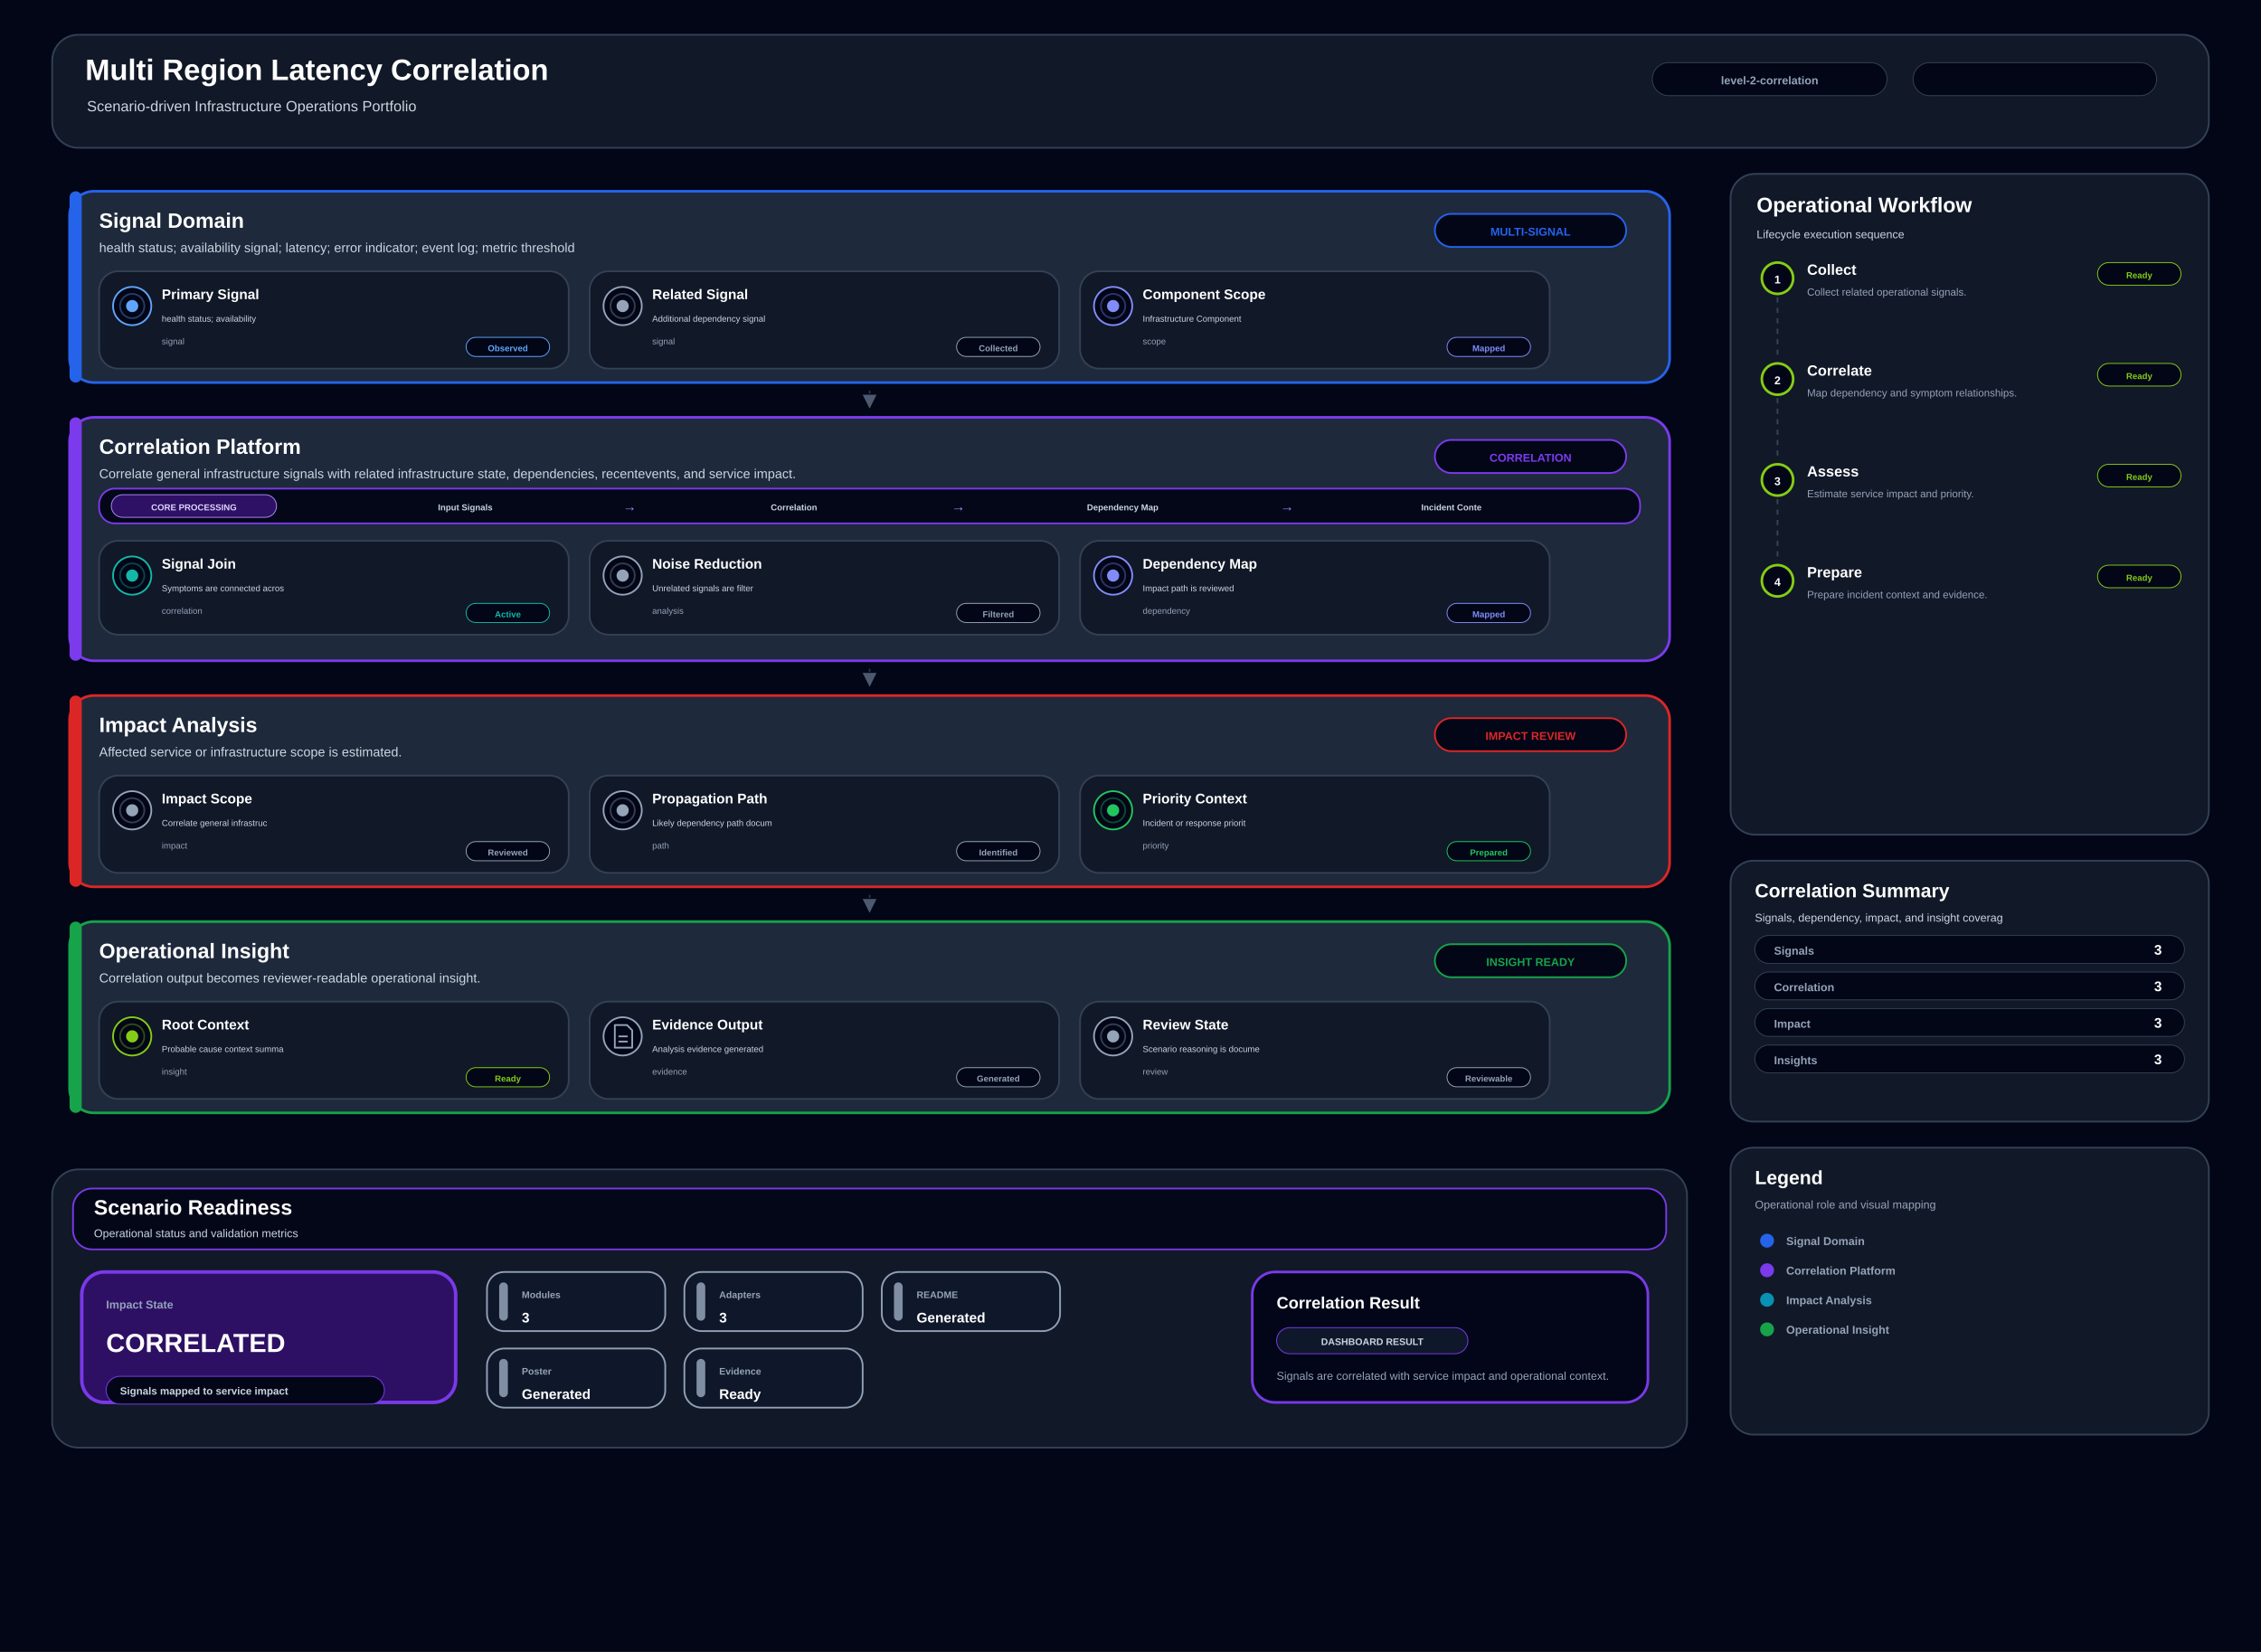
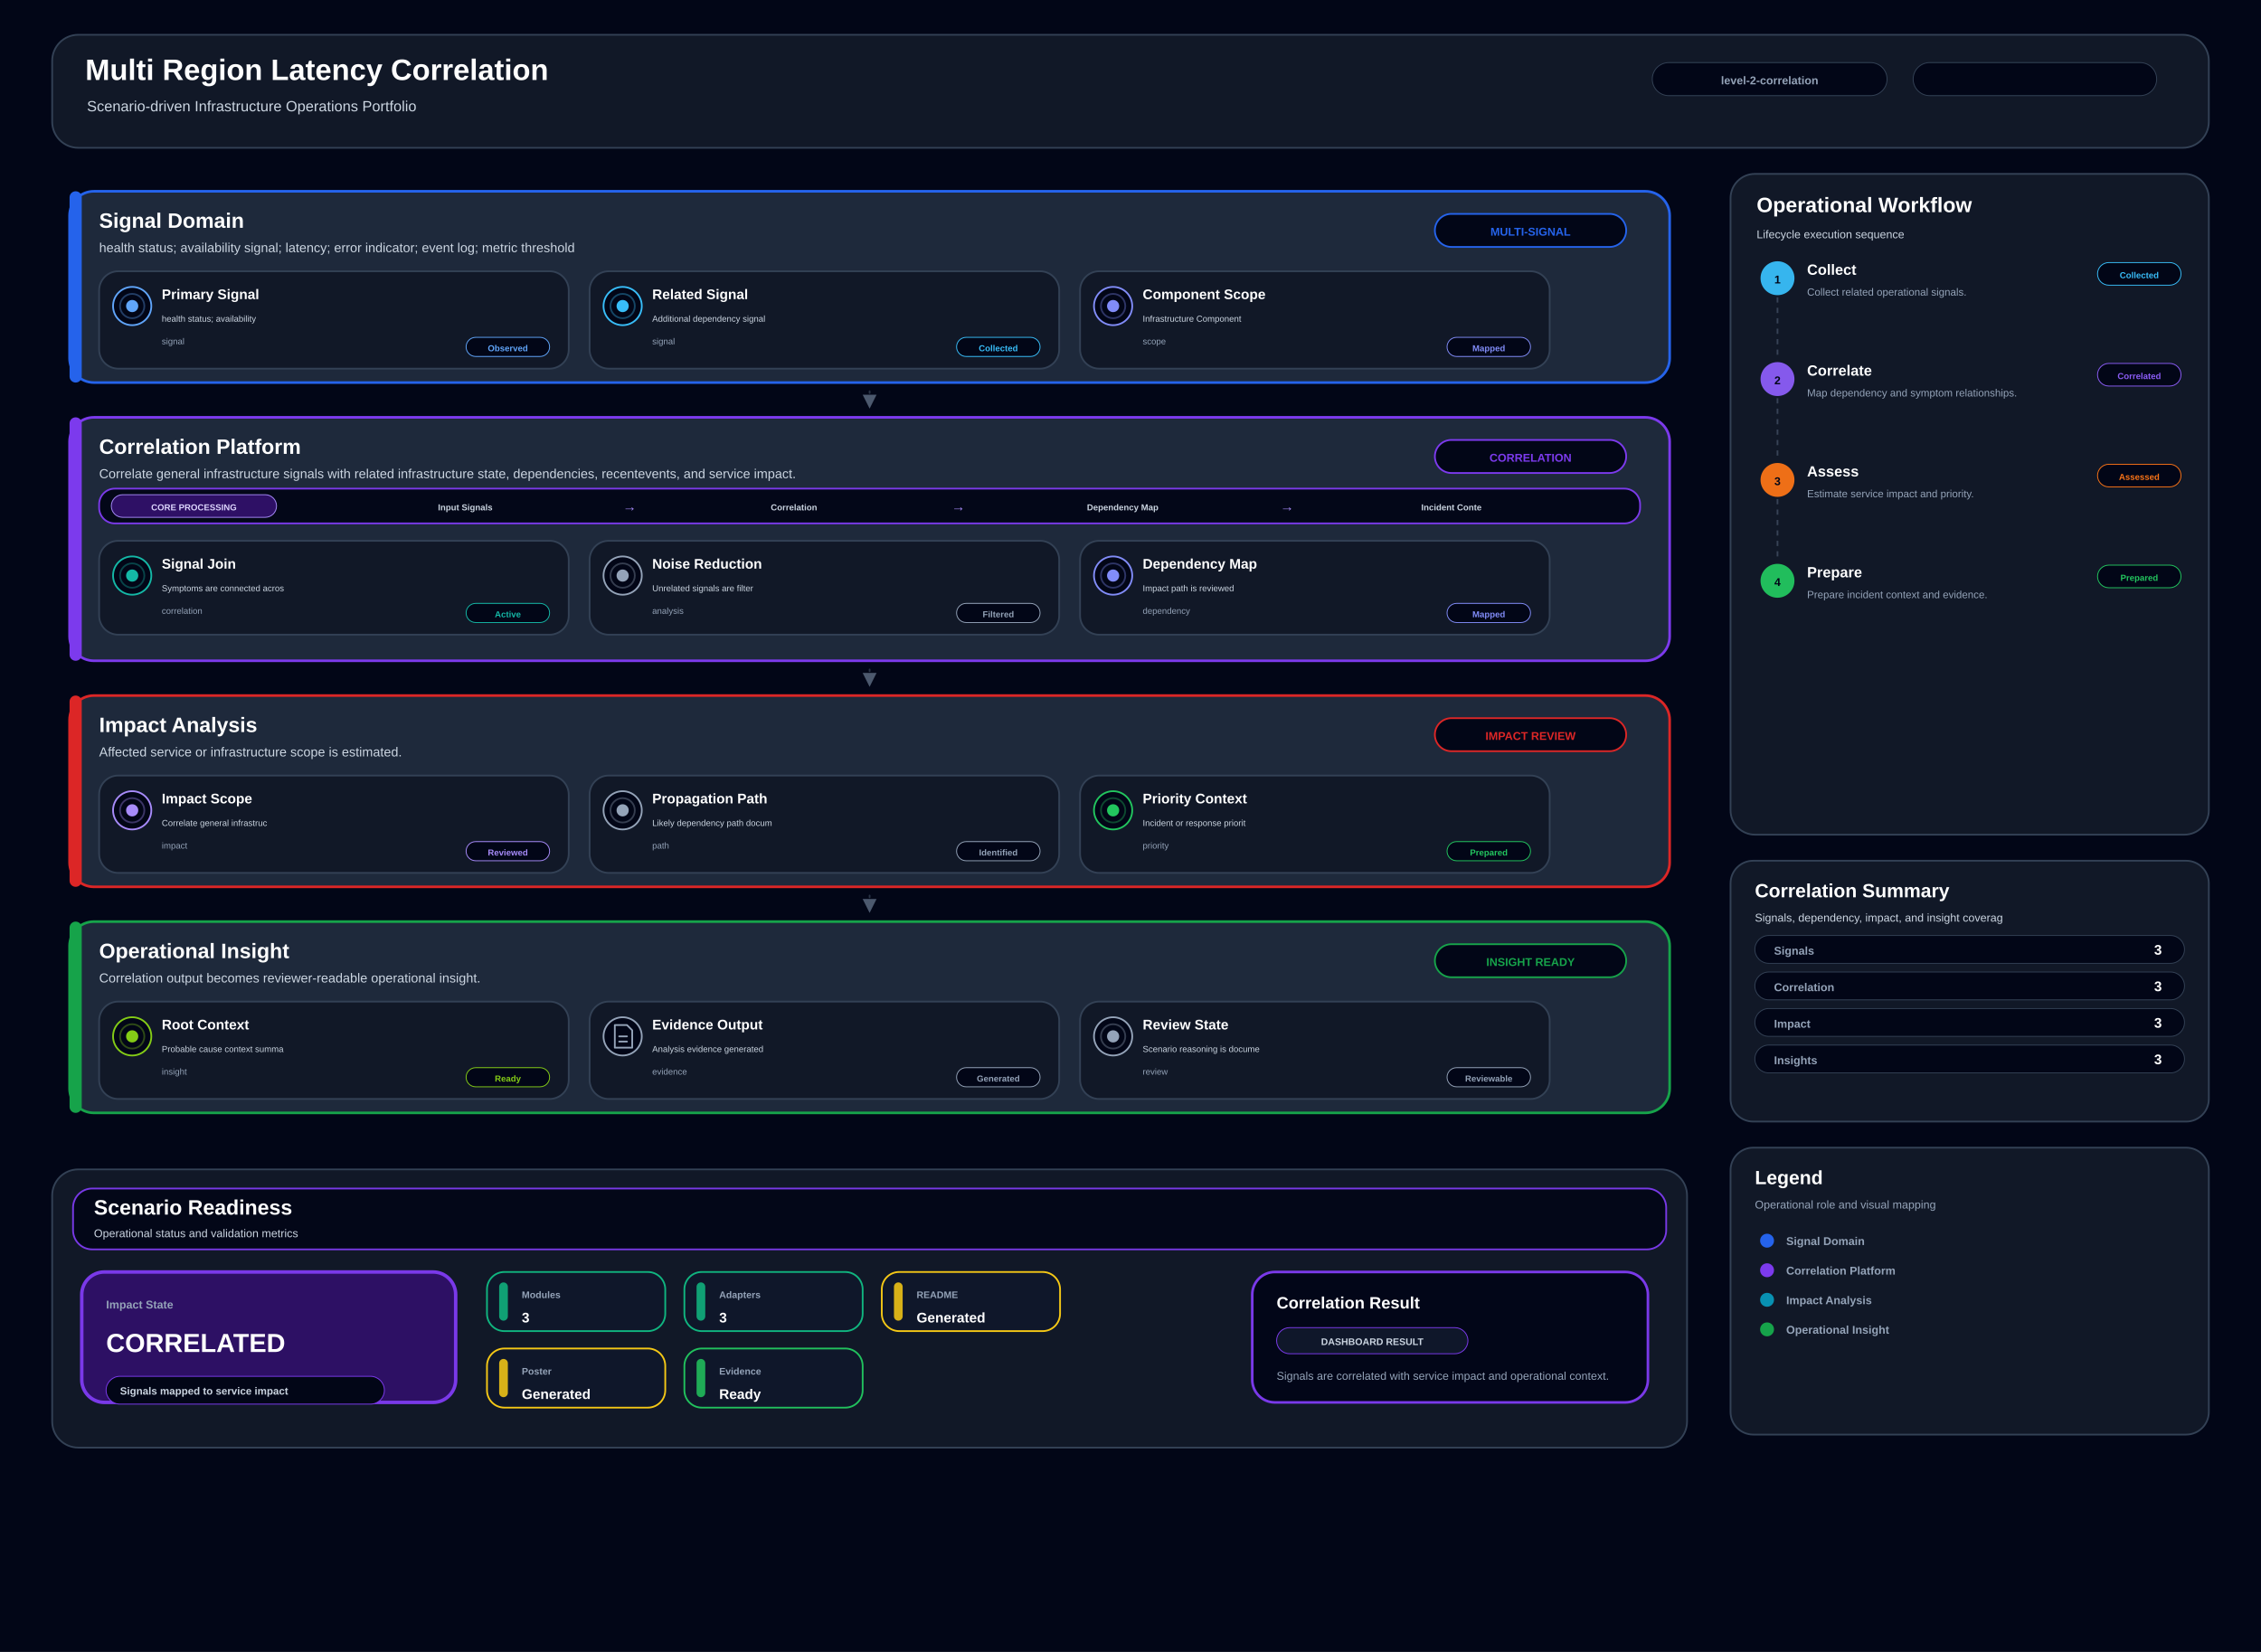
<svg xmlns="http://www.w3.org/2000/svg" width="2600" height="1900" viewBox="0 0 2600 1900" font-family="Arial, Helvetica, sans-serif">
  <style>text { font-family: Arial, Helvetica, sans-serif; letter-spacing: normal; word-spacing: normal; text-rendering: optimizeLegibility; font-kerning: normal; }</style>
  <style>text { font-family: Arial, Helvetica, sans-serif; letter-spacing: normal; word-spacing: normal; text-rendering: optimizeLegibility; font-kerning: normal; }</style>
  <rect width="2600" height="1900" fill="#020617" />
  <rect x="60" y="40" width="2480" height="130" rx="30" fill="#111827" stroke="#334155" stroke-width="2" />
  <text x="98" y="92" fill="#ffffff" font-size="34" font-weight="bold">Multi Region Latency Correlation</text>
  <text x="100" y="128" fill="#cbd5e1" font-size="17">Scenario-driven Infrastructure Operations Portfolio</text>
  <rect x="1900" y="72" width="270" height="38" rx="19" fill="#020617" stroke="#334155" stroke-width="1" />
  <text x="2035" y="97" fill="#94a3b8" font-size="13" text-anchor="middle" font-weight="bold">level-2-correlation</text>
  <rect x="2200" y="72" width="280" height="38" rx="19" fill="#020617" stroke="#334155" stroke-width="1" />
  <text x="2340" y="97" fill="#94a3b8" font-size="13" text-anchor="middle" font-weight="bold" />
  <rect x="80" y="220" width="1840" height="220" rx="28" fill="#1e293b" stroke="#2563eb" stroke-width="3" />
  <rect x="80" y="220" width="14" height="220" rx="7" fill="#2563eb" />
  <text x="114" y="262" fill="#ffffff" font-size="24" font-weight="bold">Signal Domain</text>
  <text x="114" y="290" fill="#cbd5e1" font-size="15">health status; availability signal; latency; error indicator; event log; metric threshold
</text>
  <rect x="1650" y="246" width="220" height="38" rx="19" fill="#020617" stroke="#2563eb" stroke-width="2" />
  <text x="1760" y="271" fill="#2563eb" font-size="13" text-anchor="middle" font-weight="bold">MULTI-SIGNAL</text>
  <rect x="114" y="312" width="540" height="112" rx="22" fill="#111827" stroke="#334155" stroke-width="2" />
  <circle cx="152" cy="352" r="22" fill="#020617" stroke="#60a5fa" stroke-width="2" />
  <circle cx="152" cy="352" r="7" fill="#60a5fa" />
  <circle cx="152" cy="352" r="14" fill="none" stroke="#60a5fa" stroke-width="2" opacity="0.35" />
  <text x="186" y="344" fill="#ffffff" font-size="16" font-weight="bold">Primary Signal</text>
  <text x="186" y="370" fill="#cbd5e1" font-size="10">health status; availability </text>
  <text x="186" y="396" fill="#94a3b8" font-size="10">signal</text>
  <rect x="536" y="388" width="96" height="22" rx="11" fill="#020617" stroke="#60a5fa" stroke-width="1" />
  <text x="584" y="404" fill="#60a5fa" font-size="10" text-anchor="middle" font-weight="bold">Observed</text>
  <rect x="678" y="312" width="540" height="112" rx="22" fill="#111827" stroke="#334155" stroke-width="2" />
-   <circle cx="716" cy="352" r="22" fill="#020617" stroke="#94a3b8" stroke-width="2" />
-   <circle cx="716" cy="352" r="7" fill="#94a3b8" />
-   <circle cx="716" cy="352" r="14" fill="none" stroke="#94a3b8" stroke-width="2" opacity="0.35" />
+   <circle cx="716" cy="352" r="22" fill="#020617" stroke="#38bdf8" stroke-width="2" />
+   <circle cx="716" cy="352" r="7" fill="#38bdf8" />
+   <circle cx="716" cy="352" r="14" fill="none" stroke="#38bdf8" stroke-width="2" opacity="0.35" />
  <text x="750" y="344" fill="#ffffff" font-size="16" font-weight="bold">Related Signal</text>
  <text x="750" y="370" fill="#cbd5e1" font-size="10">Additional dependency signal</text>
  <text x="750" y="396" fill="#94a3b8" font-size="10">signal</text>
-   <rect x="1100" y="388" width="96" height="22" rx="11" fill="#020617" stroke="#94a3b8" stroke-width="1" />
-   <text x="1148" y="404" fill="#94a3b8" font-size="10" text-anchor="middle" font-weight="bold">Collected</text>
+   <rect x="1100" y="388" width="96" height="22" rx="11" fill="#020617" stroke="#38bdf8" stroke-width="1" />
+   <text x="1148" y="404" fill="#38bdf8" font-size="10" text-anchor="middle" font-weight="bold">Collected</text>
  <rect x="1242" y="312" width="540" height="112" rx="22" fill="#111827" stroke="#334155" stroke-width="2" />
  <circle cx="1280" cy="352" r="22" fill="#020617" stroke="#818cf8" stroke-width="2" />
  <circle cx="1280" cy="352" r="7" fill="#818cf8" />
  <circle cx="1280" cy="352" r="14" fill="none" stroke="#818cf8" stroke-width="2" opacity="0.35" />
  <text x="1314" y="344" fill="#ffffff" font-size="16" font-weight="bold">Component Scope</text>
  <text x="1314" y="370" fill="#cbd5e1" font-size="10">Infrastructure Component</text>
  <text x="1314" y="396" fill="#94a3b8" font-size="10">scope</text>
  <rect x="1664" y="388" width="96" height="22" rx="11" fill="#020617" stroke="#818cf8" stroke-width="1" />
  <text x="1712" y="404" fill="#818cf8" font-size="10" text-anchor="middle" font-weight="bold">Mapped</text>
  <rect x="80" y="480" width="1840" height="280" rx="28" fill="#1e293b" stroke="#7c3aed" stroke-width="3" />
  <rect x="80" y="480" width="14" height="280" rx="7" fill="#7c3aed" />
  <text x="114" y="522" fill="#ffffff" font-size="24" font-weight="bold">Correlation Platform</text>
  <text x="114" y="550" fill="#cbd5e1" font-size="15">Correlate general infrastructure signals with related infrastructure state, dependencies, recent
events, and service impact.
</text>
  <rect x="1650" y="506" width="220" height="38" rx="19" fill="#020617" stroke="#7c3aed" stroke-width="2" />
  <text x="1760" y="531" fill="#7c3aed" font-size="13" text-anchor="middle" font-weight="bold">CORRELATION</text>
  <rect x="114" y="562" width="1772" height="40" rx="18" fill="#020617" stroke="#7c3aed" stroke-width="2" opacity="0.98" />
  <rect x="128" y="569" width="190" height="26" rx="13" fill="#2e1065" stroke="#a78bfa" stroke-width="1" />
  <text x="223.0" y="587" fill="#ddd6fe" font-size="10" text-anchor="middle" font-weight="bold">CORE PROCESSING</text>
  <text x="535.0" y="587" fill="#cbd5e1" font-size="10" text-anchor="middle" font-weight="bold">Input Signals</text>
  <text x="724.0" y="588" fill="#a78bfa" font-size="16" text-anchor="middle" font-weight="bold">→</text>
  <text x="913.0" y="587" fill="#cbd5e1" font-size="10" text-anchor="middle" font-weight="bold">Correlation</text>
  <text x="1102.0" y="588" fill="#a78bfa" font-size="16" text-anchor="middle" font-weight="bold">→</text>
  <text x="1291.0" y="587" fill="#cbd5e1" font-size="10" text-anchor="middle" font-weight="bold">Dependency Map</text>
  <text x="1480.0" y="588" fill="#a78bfa" font-size="16" text-anchor="middle" font-weight="bold">→</text>
  <text x="1669.0" y="587" fill="#cbd5e1" font-size="10" text-anchor="middle" font-weight="bold">Incident Conte</text>
  <rect x="114" y="622" width="540" height="108" rx="22" fill="#111827" stroke="#334155" stroke-width="2" />
  <circle cx="152" cy="662" r="22" fill="#020617" stroke="#14b8a6" stroke-width="2" />
  <circle cx="152" cy="662" r="7" fill="#14b8a6" />
  <circle cx="152" cy="662" r="14" fill="none" stroke="#14b8a6" stroke-width="2" opacity="0.35" />
  <text x="186" y="654" fill="#ffffff" font-size="16" font-weight="bold">Signal Join</text>
  <text x="186" y="680" fill="#cbd5e1" font-size="10">Symptoms are connected acros</text>
  <text x="186" y="706" fill="#94a3b8" font-size="10">correlation</text>
  <rect x="536" y="694" width="96" height="22" rx="11" fill="#020617" stroke="#14b8a6" stroke-width="1" />
  <text x="584" y="710" fill="#14b8a6" font-size="10" text-anchor="middle" font-weight="bold">Active</text>
  <rect x="678" y="622" width="540" height="108" rx="22" fill="#111827" stroke="#334155" stroke-width="2" />
  <circle cx="716" cy="662" r="22" fill="#020617" stroke="#94a3b8" stroke-width="2" />
  <circle cx="716" cy="662" r="7" fill="#94a3b8" />
  <circle cx="716" cy="662" r="14" fill="none" stroke="#94a3b8" stroke-width="2" opacity="0.35" />
  <text x="750" y="654" fill="#ffffff" font-size="16" font-weight="bold">Noise Reduction</text>
  <text x="750" y="680" fill="#cbd5e1" font-size="10">Unrelated signals are filter</text>
  <text x="750" y="706" fill="#94a3b8" font-size="10">analysis</text>
  <rect x="1100" y="694" width="96" height="22" rx="11" fill="#020617" stroke="#94a3b8" stroke-width="1" />
  <text x="1148" y="710" fill="#94a3b8" font-size="10" text-anchor="middle" font-weight="bold">Filtered</text>
  <rect x="1242" y="622" width="540" height="108" rx="22" fill="#111827" stroke="#334155" stroke-width="2" />
  <circle cx="1280" cy="662" r="22" fill="#020617" stroke="#818cf8" stroke-width="2" />
  <circle cx="1280" cy="662" r="7" fill="#818cf8" />
  <circle cx="1280" cy="662" r="14" fill="none" stroke="#818cf8" stroke-width="2" opacity="0.35" />
  <text x="1314" y="654" fill="#ffffff" font-size="16" font-weight="bold">Dependency Map</text>
  <text x="1314" y="680" fill="#cbd5e1" font-size="10">Impact path is reviewed</text>
  <text x="1314" y="706" fill="#94a3b8" font-size="10">dependency</text>
  <rect x="1664" y="694" width="96" height="22" rx="11" fill="#020617" stroke="#818cf8" stroke-width="1" />
  <text x="1712" y="710" fill="#818cf8" font-size="10" text-anchor="middle" font-weight="bold">Mapped</text>
  <rect x="80" y="800" width="1840" height="220" rx="28" fill="#1e293b" stroke="#dc2626" stroke-width="3" />
  <rect x="80" y="800" width="14" height="220" rx="7" fill="#dc2626" />
  <text x="114" y="842" fill="#ffffff" font-size="24" font-weight="bold">Impact Analysis</text>
  <text x="114" y="870" fill="#cbd5e1" font-size="15">Affected service or infrastructure scope is estimated.</text>
  <rect x="1650" y="826" width="220" height="38" rx="19" fill="#020617" stroke="#dc2626" stroke-width="2" />
  <text x="1760" y="851" fill="#dc2626" font-size="13" text-anchor="middle" font-weight="bold">IMPACT REVIEW</text>
  <rect x="114" y="892" width="540" height="112" rx="22" fill="#111827" stroke="#334155" stroke-width="2" />
-   <circle cx="152" cy="932" r="22" fill="#020617" stroke="#94a3b8" stroke-width="2" />
-   <circle cx="152" cy="932" r="7" fill="#94a3b8" />
-   <circle cx="152" cy="932" r="14" fill="none" stroke="#94a3b8" stroke-width="2" opacity="0.35" />
+   <circle cx="152" cy="932" r="22" fill="#020617" stroke="#a78bfa" stroke-width="2" />
+   <circle cx="152" cy="932" r="7" fill="#a78bfa" />
+   <circle cx="152" cy="932" r="14" fill="none" stroke="#a78bfa" stroke-width="2" opacity="0.35" />
  <text x="186" y="924" fill="#ffffff" font-size="16" font-weight="bold">Impact Scope</text>
  <text x="186" y="950" fill="#cbd5e1" font-size="10">Correlate general infrastruc</text>
  <text x="186" y="976" fill="#94a3b8" font-size="10">impact</text>
-   <rect x="536" y="968" width="96" height="22" rx="11" fill="#020617" stroke="#94a3b8" stroke-width="1" />
-   <text x="584" y="984" fill="#94a3b8" font-size="10" text-anchor="middle" font-weight="bold">Reviewed</text>
+   <rect x="536" y="968" width="96" height="22" rx="11" fill="#020617" stroke="#a78bfa" stroke-width="1" />
+   <text x="584" y="984" fill="#a78bfa" font-size="10" text-anchor="middle" font-weight="bold">Reviewed</text>
  <rect x="678" y="892" width="540" height="112" rx="22" fill="#111827" stroke="#334155" stroke-width="2" />
  <circle cx="716" cy="932" r="22" fill="#020617" stroke="#94a3b8" stroke-width="2" />
  <circle cx="716" cy="932" r="7" fill="#94a3b8" />
  <circle cx="716" cy="932" r="14" fill="none" stroke="#94a3b8" stroke-width="2" opacity="0.35" />
  <text x="750" y="924" fill="#ffffff" font-size="16" font-weight="bold">Propagation Path</text>
  <text x="750" y="950" fill="#cbd5e1" font-size="10">Likely dependency path docum</text>
  <text x="750" y="976" fill="#94a3b8" font-size="10">path</text>
  <rect x="1100" y="968" width="96" height="22" rx="11" fill="#020617" stroke="#94a3b8" stroke-width="1" />
  <text x="1148" y="984" fill="#94a3b8" font-size="10" text-anchor="middle" font-weight="bold">Identified</text>
  <rect x="1242" y="892" width="540" height="112" rx="22" fill="#111827" stroke="#334155" stroke-width="2" />
  <circle cx="1280" cy="932" r="22" fill="#020617" stroke="#22c55e" stroke-width="2" />
  <circle cx="1280" cy="932" r="7" fill="#22c55e" />
  <circle cx="1280" cy="932" r="14" fill="none" stroke="#22c55e" stroke-width="2" opacity="0.35" />
  <text x="1314" y="924" fill="#ffffff" font-size="16" font-weight="bold">Priority Context</text>
  <text x="1314" y="950" fill="#cbd5e1" font-size="10">Incident or response priorit</text>
  <text x="1314" y="976" fill="#94a3b8" font-size="10">priority</text>
  <rect x="1664" y="968" width="96" height="22" rx="11" fill="#020617" stroke="#22c55e" stroke-width="1" />
  <text x="1712" y="984" fill="#22c55e" font-size="10" text-anchor="middle" font-weight="bold">Prepared</text>
  <rect x="80" y="1060" width="1840" height="220" rx="28" fill="#1e293b" stroke="#16a34a" stroke-width="3" />
  <rect x="80" y="1060" width="14" height="220" rx="7" fill="#16a34a" />
  <text x="114" y="1102" fill="#ffffff" font-size="24" font-weight="bold">Operational Insight</text>
  <text x="114" y="1130" fill="#cbd5e1" font-size="15">Correlation output becomes reviewer-readable operational insight.</text>
  <rect x="1650" y="1086" width="220" height="38" rx="19" fill="#020617" stroke="#16a34a" stroke-width="2" />
  <text x="1760" y="1111" fill="#16a34a" font-size="13" text-anchor="middle" font-weight="bold">INSIGHT READY</text>
  <rect x="114" y="1152" width="540" height="112" rx="22" fill="#111827" stroke="#334155" stroke-width="2" />
  <circle cx="152" cy="1192" r="22" fill="#020617" stroke="#84cc16" stroke-width="2" />
  <circle cx="152" cy="1192" r="7" fill="#84cc16" />
  <circle cx="152" cy="1192" r="14" fill="none" stroke="#84cc16" stroke-width="2" opacity="0.35" />
  <text x="186" y="1184" fill="#ffffff" font-size="16" font-weight="bold">Root Context</text>
  <text x="186" y="1210" fill="#cbd5e1" font-size="10">Probable cause context summa</text>
  <text x="186" y="1236" fill="#94a3b8" font-size="10">insight</text>
  <rect x="536" y="1228" width="96" height="22" rx="11" fill="#020617" stroke="#84cc16" stroke-width="1" />
  <text x="584" y="1244" fill="#84cc16" font-size="10" text-anchor="middle" font-weight="bold">Ready</text>
  <rect x="678" y="1152" width="540" height="112" rx="22" fill="#111827" stroke="#334155" stroke-width="2" />
  <circle cx="716" cy="1192" r="22" fill="#020617" stroke="#94a3b8" stroke-width="2" />
  <polygon points="707,1179 721,1179 727,1185 727,1205 707,1205" fill="none" stroke="#94a3b8" stroke-width="2" stroke-linejoin="round" />
  <line x1="712" y1="1192" x2="721" y2="1192" stroke="#94a3b8" stroke-width="2" stroke-linecap="round" />
  <line x1="712" y1="1198" x2="721" y2="1198" stroke="#94a3b8" stroke-width="2" stroke-linecap="round" />
  <text x="750" y="1184" fill="#ffffff" font-size="16" font-weight="bold">Evidence Output</text>
  <text x="750" y="1210" fill="#cbd5e1" font-size="10">Analysis evidence generated</text>
  <text x="750" y="1236" fill="#94a3b8" font-size="10">evidence</text>
  <rect x="1100" y="1228" width="96" height="22" rx="11" fill="#020617" stroke="#94a3b8" stroke-width="1" />
  <text x="1148" y="1244" fill="#94a3b8" font-size="10" text-anchor="middle" font-weight="bold">Generated</text>
  <rect x="1242" y="1152" width="540" height="112" rx="22" fill="#111827" stroke="#334155" stroke-width="2" />
  <circle cx="1280" cy="1192" r="22" fill="#020617" stroke="#94a3b8" stroke-width="2" />
  <circle cx="1280" cy="1192" r="7" fill="#94a3b8" />
  <circle cx="1280" cy="1192" r="14" fill="none" stroke="#94a3b8" stroke-width="2" opacity="0.35" />
  <text x="1314" y="1184" fill="#ffffff" font-size="16" font-weight="bold">Review State</text>
  <text x="1314" y="1210" fill="#cbd5e1" font-size="10">Scenario reasoning is docume</text>
  <text x="1314" y="1236" fill="#94a3b8" font-size="10">review</text>
  <rect x="1664" y="1228" width="96" height="22" rx="11" fill="#020617" stroke="#94a3b8" stroke-width="1" />
  <text x="1712" y="1244" fill="#94a3b8" font-size="10" text-anchor="middle" font-weight="bold">Reviewable</text>
  <line x1="1000.0" y1="450" x2="1000.0" y2="452" stroke="#475569" stroke-width="2" stroke-linecap="round" stroke-dasharray="8 8" opacity="0.55" />
  <polygon points="992.0,454 1008.0,454 1000.0,470" fill="#64748b" opacity="0.75" />
  <line x1="1000.0" y1="770" x2="1000.0" y2="772" stroke="#475569" stroke-width="2" stroke-linecap="round" stroke-dasharray="8 8" opacity="0.55" />
  <polygon points="992.0,774 1008.0,774 1000.0,790" fill="#64748b" opacity="0.75" />
  <line x1="1000.0" y1="1030" x2="1000.0" y2="1032" stroke="#475569" stroke-width="2" stroke-linecap="round" stroke-dasharray="8 8" opacity="0.55" />
  <polygon points="992.0,1034 1008.0,1034 1000.0,1050" fill="#64748b" opacity="0.75" />
  <rect x="1990" y="200" width="550" height="760" rx="28" fill="#111827" stroke="#334155" stroke-width="2" />
  <text x="2020" y="244" fill="#ffffff" font-size="24" font-weight="bold">Operational Workflow</text>
  <text x="2020" y="274" fill="#cbd5e1" font-size="13">Lifecycle execution sequence</text>
-   <circle cx="2044" cy="320" r="18" fill="#020617" stroke="#84cc16" stroke-width="3" />
-   <text x="2044" y="326" fill="#ffffff" font-size="13" text-anchor="middle" font-weight="bold">1</text>
+   <circle cx="2044" cy="320" r="18" fill="#38bdf8" stroke="#38bdf8" stroke-width="3" opacity="0.95" />
+   <text x="2044" y="326" fill="#020617" font-size="13" text-anchor="middle" font-weight="bold">1</text>
  <text x="2078" y="316" fill="#ffffff" font-size="17" font-weight="bold">Collect</text>
  <text x="2078" y="340" fill="#94a3b8" font-size="12">Collect related operational signals.</text>
-   <rect x="2412" y="302" width="96" height="26" rx="13" fill="#020617" stroke="#84cc16" stroke-width="1" />
-   <text x="2460" y="320" fill="#84cc16" font-size="10" text-anchor="middle" font-weight="bold">Ready</text>
+   <rect x="2412" y="302" width="96" height="26" rx="13" fill="#020617" stroke="#38bdf8" stroke-width="1" />
+   <text x="2460" y="320" fill="#38bdf8" font-size="10" text-anchor="middle" font-weight="bold">Collected</text>
  <line x1="2044" y1="342" x2="2044" y2="412" stroke="#475569" stroke-width="2" stroke-dasharray="6 6" opacity="0.7" />
-   <circle cx="2044" cy="436" r="18" fill="#020617" stroke="#84cc16" stroke-width="3" />
-   <text x="2044" y="442" fill="#ffffff" font-size="13" text-anchor="middle" font-weight="bold">2</text>
+   <circle cx="2044" cy="436" r="18" fill="#8b5cf6" stroke="#8b5cf6" stroke-width="3" opacity="0.95" />
+   <text x="2044" y="442" fill="#020617" font-size="13" text-anchor="middle" font-weight="bold">2</text>
  <text x="2078" y="432" fill="#ffffff" font-size="17" font-weight="bold">Correlate</text>
  <text x="2078" y="456" fill="#94a3b8" font-size="12">Map dependency and symptom relationships.</text>
-   <rect x="2412" y="418" width="96" height="26" rx="13" fill="#020617" stroke="#84cc16" stroke-width="1" />
-   <text x="2460" y="436" fill="#84cc16" font-size="10" text-anchor="middle" font-weight="bold">Ready</text>
+   <rect x="2412" y="418" width="96" height="26" rx="13" fill="#020617" stroke="#8b5cf6" stroke-width="1" />
+   <text x="2460" y="436" fill="#8b5cf6" font-size="10" text-anchor="middle" font-weight="bold">Correlated</text>
  <line x1="2044" y1="458" x2="2044" y2="528" stroke="#475569" stroke-width="2" stroke-dasharray="6 6" opacity="0.7" />
-   <circle cx="2044" cy="552" r="18" fill="#020617" stroke="#84cc16" stroke-width="3" />
-   <text x="2044" y="558" fill="#ffffff" font-size="13" text-anchor="middle" font-weight="bold">3</text>
+   <circle cx="2044" cy="552" r="18" fill="#f97316" stroke="#f97316" stroke-width="3" opacity="0.95" />
+   <text x="2044" y="558" fill="#020617" font-size="13" text-anchor="middle" font-weight="bold">3</text>
  <text x="2078" y="548" fill="#ffffff" font-size="17" font-weight="bold">Assess</text>
  <text x="2078" y="572" fill="#94a3b8" font-size="12">Estimate service impact and priority.</text>
-   <rect x="2412" y="534" width="96" height="26" rx="13" fill="#020617" stroke="#84cc16" stroke-width="1" />
-   <text x="2460" y="552" fill="#84cc16" font-size="10" text-anchor="middle" font-weight="bold">Ready</text>
+   <rect x="2412" y="534" width="96" height="26" rx="13" fill="#020617" stroke="#f97316" stroke-width="1" />
+   <text x="2460" y="552" fill="#f97316" font-size="10" text-anchor="middle" font-weight="bold">Assessed</text>
  <line x1="2044" y1="574" x2="2044" y2="644" stroke="#475569" stroke-width="2" stroke-dasharray="6 6" opacity="0.7" />
-   <circle cx="2044" cy="668" r="18" fill="#020617" stroke="#84cc16" stroke-width="3" />
-   <text x="2044" y="674" fill="#ffffff" font-size="13" text-anchor="middle" font-weight="bold">4</text>
+   <circle cx="2044" cy="668" r="18" fill="#22c55e" stroke="#22c55e" stroke-width="3" opacity="0.95" />
+   <text x="2044" y="674" fill="#020617" font-size="13" text-anchor="middle" font-weight="bold">4</text>
  <text x="2078" y="664" fill="#ffffff" font-size="17" font-weight="bold">Prepare</text>
  <text x="2078" y="688" fill="#94a3b8" font-size="12">Prepare incident context and evidence.</text>
-   <rect x="2412" y="650" width="96" height="26" rx="13" fill="#020617" stroke="#84cc16" stroke-width="1" />
-   <text x="2460" y="668" fill="#84cc16" font-size="10" text-anchor="middle" font-weight="bold">Ready</text>
+   <rect x="2412" y="650" width="96" height="26" rx="13" fill="#020617" stroke="#22c55e" stroke-width="1" />
+   <text x="2460" y="668" fill="#22c55e" font-size="10" text-anchor="middle" font-weight="bold">Prepared</text>
  <rect x="1990" y="990" width="550" height="300" rx="26" fill="#111827" stroke="#334155" stroke-width="2" />
  <text x="2018" y="1032" fill="#ffffff" font-size="22" font-weight="bold">Correlation Summary</text>
  <text x="2018" y="1060" fill="#cbd5e1" font-size="13">Signals, dependency, impact, and insight coverag</text>
  <rect x="2018" y="1076" width="494" height="32" rx="16" fill="#020617" stroke="#334155" stroke-width="1" />
  <text x="2040" y="1098" fill="#94a3b8" font-size="13" font-weight="bold">Signals</text>
  <text x="2486" y="1098" fill="#ffffff" font-size="16" text-anchor="end" font-weight="bold">3</text>
  <rect x="2018" y="1118" width="494" height="32" rx="16" fill="#020617" stroke="#334155" stroke-width="1" />
  <text x="2040" y="1140" fill="#94a3b8" font-size="13" font-weight="bold">Correlation</text>
  <text x="2486" y="1140" fill="#ffffff" font-size="16" text-anchor="end" font-weight="bold">3</text>
  <rect x="2018" y="1160" width="494" height="32" rx="16" fill="#020617" stroke="#334155" stroke-width="1" />
  <text x="2040" y="1182" fill="#94a3b8" font-size="13" font-weight="bold">Impact</text>
  <text x="2486" y="1182" fill="#ffffff" font-size="16" text-anchor="end" font-weight="bold">3</text>
  <rect x="2018" y="1202" width="494" height="32" rx="16" fill="#020617" stroke="#334155" stroke-width="1" />
  <text x="2040" y="1224" fill="#94a3b8" font-size="13" font-weight="bold">Insights</text>
  <text x="2486" y="1224" fill="#ffffff" font-size="16" text-anchor="end" font-weight="bold">3</text>
  <rect x="60" y="1345" width="1880" height="320" rx="30" fill="#111827" stroke="#334155" stroke-width="2" />
  <rect x="84" y="1367" width="1832" height="70" rx="22" fill="#020617" stroke="#7c3aed" stroke-width="2" opacity="0.96" />
  <text x="108" y="1397" fill="#ffffff" font-size="24" font-weight="bold">Scenario Readiness</text>
  <text x="108" y="1423" fill="#cbd5e1" font-size="13">Operational status and validation metrics</text>
  <rect x="94" y="1463" width="430" height="150" rx="26" fill="#2e1065" stroke="#7c3aed" stroke-width="4" opacity="0.98" />
  <text x="122" y="1505" fill="#94a3b8" font-size="13" font-weight="bold">Impact State</text>
  <text x="122" y="1555" fill="#ffffff" font-size="30" font-weight="bold">CORRELATED</text>
  <rect x="122" y="1583" width="320" height="32" rx="16" fill="#020617" stroke="#7c3aed" stroke-width="1" />
  <text x="138" y="1604" fill="#cbd5e1" font-size="12" font-weight="bold">Signals mapped to service impact</text>
-   <rect x="560" y="1463" width="205" height="68" rx="20" fill="#0f172a" stroke="#94a3b8" stroke-width="2" opacity="0.98" />
-   <rect x="574" y="1475" width="10" height="44" rx="5" fill="#94a3b8" opacity="0.85" />
+   <rect x="560" y="1463" width="205" height="68" rx="20" fill="#0f172a" stroke="#10b981" stroke-width="2" opacity="0.98" />
+   <rect x="574" y="1475" width="10" height="44" rx="5" fill="#10b981" opacity="0.85" />
  <text x="600" y="1493" fill="#94a3b8" font-size="11" font-weight="bold">Modules</text>
  <text x="600" y="1521" fill="#ffffff" font-size="16" font-weight="bold">3</text>
-   <rect x="787" y="1463" width="205" height="68" rx="20" fill="#0f172a" stroke="#94a3b8" stroke-width="2" opacity="0.98" />
-   <rect x="801" y="1475" width="10" height="44" rx="5" fill="#94a3b8" opacity="0.85" />
+   <rect x="787" y="1463" width="205" height="68" rx="20" fill="#0f172a" stroke="#10b981" stroke-width="2" opacity="0.98" />
+   <rect x="801" y="1475" width="10" height="44" rx="5" fill="#10b981" opacity="0.85" />
  <text x="827" y="1493" fill="#94a3b8" font-size="11" font-weight="bold">Adapters</text>
  <text x="827" y="1521" fill="#ffffff" font-size="16" font-weight="bold">3</text>
-   <rect x="1014" y="1463" width="205" height="68" rx="20" fill="#0f172a" stroke="#94a3b8" stroke-width="2" opacity="0.98" />
-   <rect x="1028" y="1475" width="10" height="44" rx="5" fill="#94a3b8" opacity="0.85" />
+   <rect x="1014" y="1463" width="205" height="68" rx="20" fill="#0f172a" stroke="#facc15" stroke-width="2" opacity="0.98" />
+   <rect x="1028" y="1475" width="10" height="44" rx="5" fill="#facc15" opacity="0.85" />
  <text x="1054" y="1493" fill="#94a3b8" font-size="11" font-weight="bold">README</text>
  <text x="1054" y="1521" fill="#ffffff" font-size="16" font-weight="bold">Generated</text>
-   <rect x="560" y="1551" width="205" height="68" rx="20" fill="#0f172a" stroke="#94a3b8" stroke-width="2" opacity="0.98" />
-   <rect x="574" y="1563" width="10" height="44" rx="5" fill="#94a3b8" opacity="0.85" />
+   <rect x="560" y="1551" width="205" height="68" rx="20" fill="#0f172a" stroke="#facc15" stroke-width="2" opacity="0.98" />
+   <rect x="574" y="1563" width="10" height="44" rx="5" fill="#facc15" opacity="0.85" />
  <text x="600" y="1581" fill="#94a3b8" font-size="11" font-weight="bold">Poster</text>
  <text x="600" y="1609" fill="#ffffff" font-size="16" font-weight="bold">Generated</text>
-   <rect x="787" y="1551" width="205" height="68" rx="20" fill="#0f172a" stroke="#94a3b8" stroke-width="2" opacity="0.98" />
-   <rect x="801" y="1563" width="10" height="44" rx="5" fill="#94a3b8" opacity="0.85" />
+   <rect x="787" y="1551" width="205" height="68" rx="20" fill="#0f172a" stroke="#22c55e" stroke-width="2" opacity="0.98" />
+   <rect x="801" y="1563" width="10" height="44" rx="5" fill="#22c55e" opacity="0.85" />
  <text x="827" y="1581" fill="#94a3b8" font-size="11" font-weight="bold">Evidence</text>
  <text x="827" y="1609" fill="#ffffff" font-size="16" font-weight="bold">Ready</text>
  <rect x="1440" y="1463" width="455" height="150" rx="26" fill="#020617" stroke="#7c3aed" stroke-width="3" opacity="0.98" />
  <text x="1468" y="1505" fill="#ffffff" font-size="19" font-weight="bold">Correlation Result</text>
  <rect x="1468" y="1527" width="220" height="30" rx="15" fill="#0f172a" stroke="#7c3aed" stroke-width="1" />
  <text x="1578" y="1547" fill="#cbd5e1" font-size="11" text-anchor="middle" font-weight="bold">DASHBOARD RESULT</text>
  <text x="1468" y="1587" fill="#94a3b8" font-size="13">Signals are correlated with service impact and operational context.</text>
  <rect x="1990" y="1320" width="550" height="330" rx="26" fill="#111827" stroke="#334155" stroke-width="2" />
  <text x="2018" y="1362" fill="#ffffff" font-size="22" font-weight="bold">Legend</text>
  <text x="2018" y="1390" fill="#94a3b8" font-size="13">Operational role and visual mapping</text>
  <circle cx="2032" cy="1427" r="8" fill="#2563eb" />
  <text x="2054" y="1432" fill="#94a3b8" font-size="13" font-weight="bold">Signal Domain</text>
  <circle cx="2032" cy="1461" r="8" fill="#7c3aed" />
  <text x="2054" y="1466" fill="#94a3b8" font-size="13" font-weight="bold">Correlation Platform</text>
  <circle cx="2032" cy="1495" r="8" fill="#0891b2" />
  <text x="2054" y="1500" fill="#94a3b8" font-size="13" font-weight="bold">Impact Analysis</text>
  <circle cx="2032" cy="1529" r="8" fill="#16a34a" />
  <text x="2054" y="1534" fill="#94a3b8" font-size="13" font-weight="bold">Operational Insight</text>
</svg>
